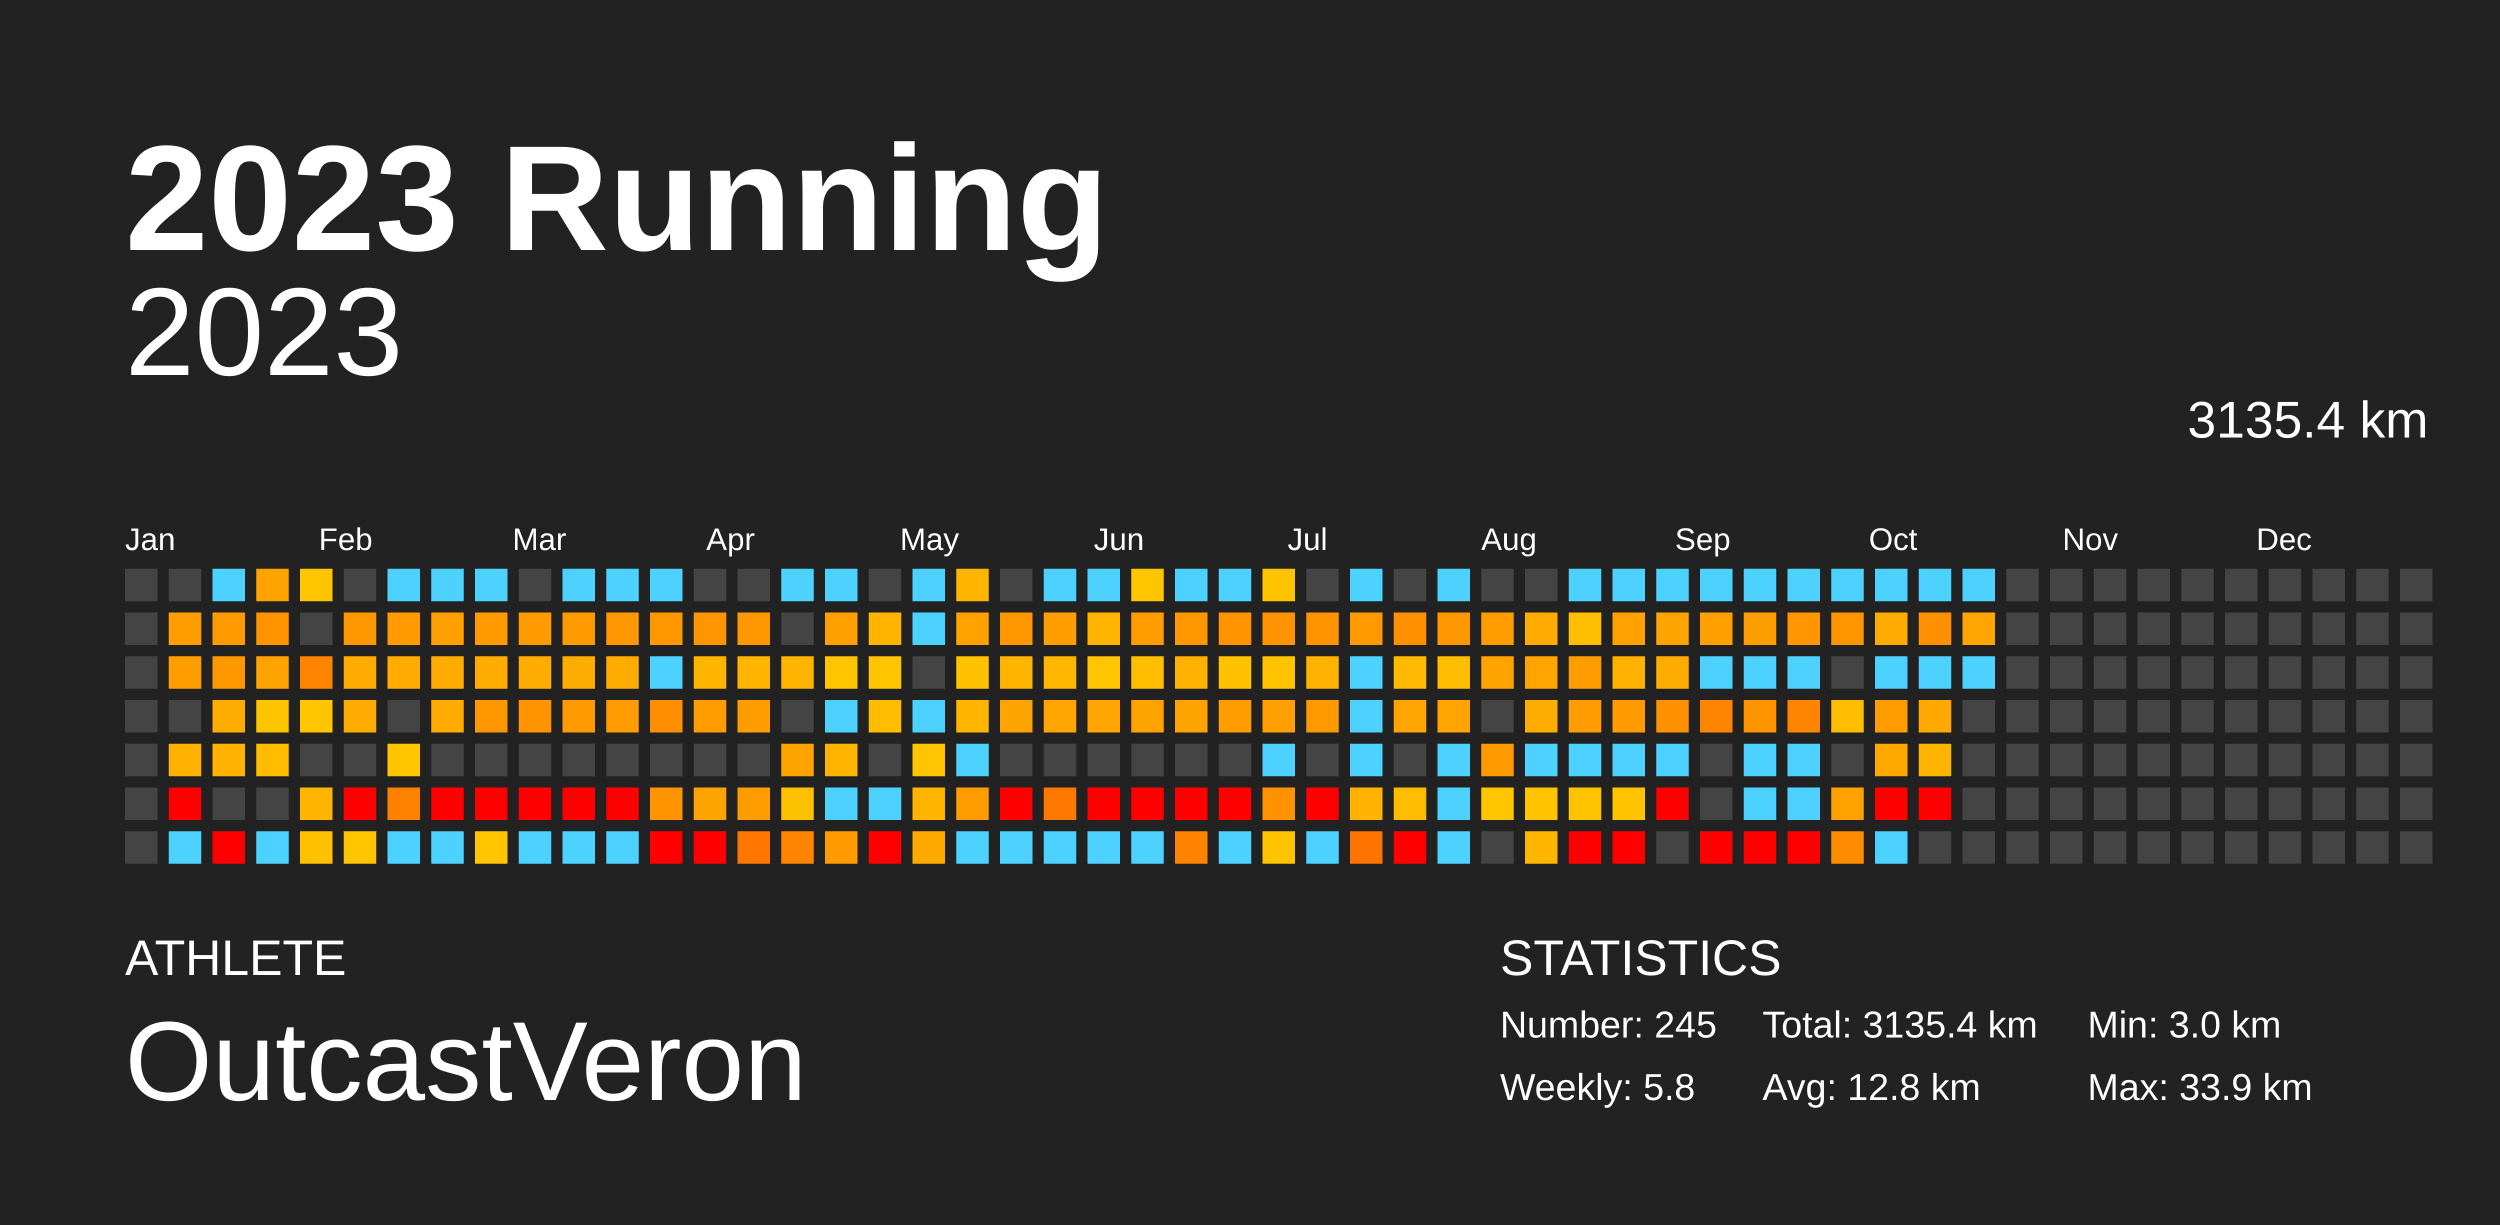
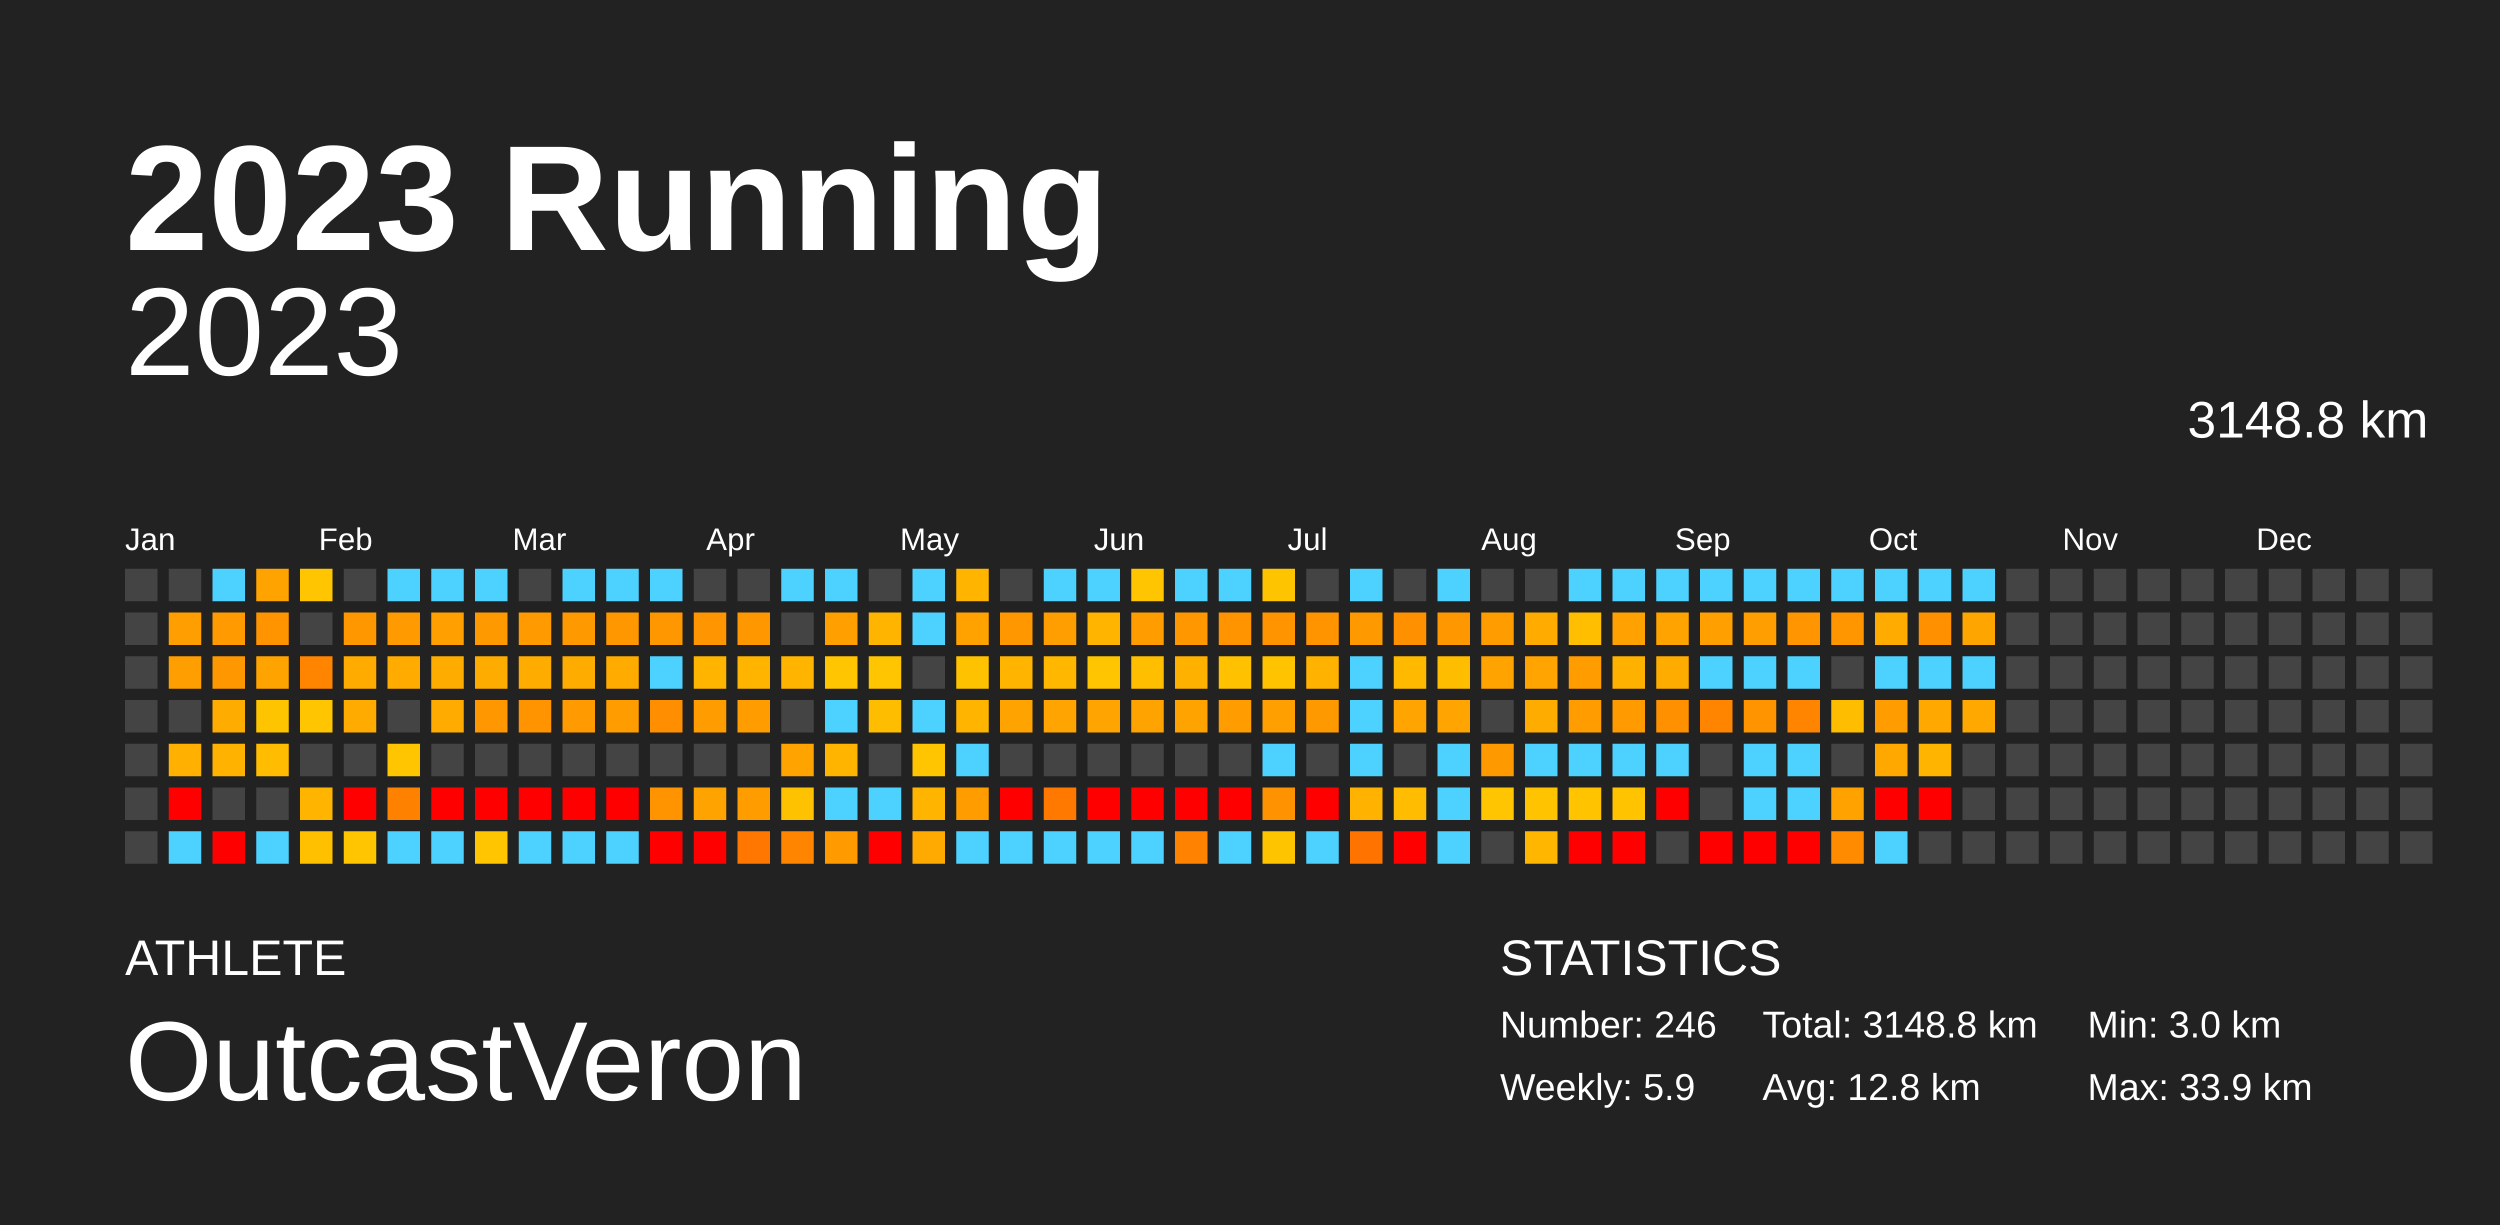
<svg xmlns="http://www.w3.org/2000/svg" baseProfile="full" height="98mm" version="1.1" viewBox="0,0,200,98" width="200mm">
  <defs />
  <rect fill="#222222" height="98" width="200" x="0" y="0" />
  <text fill="#FFFFFF" style="font-size:12px; font-family:Arial; font-weight:bold;" x="10" y="20">2023 Running</text>
  <text fill="#FFFFFF" style="font-size:4px; font-family:Arial" x="10" y="78">ATHLETE</text>
  <text fill="#FFFFFF" style="font-size:9px; font-family:Arial" x="10" y="88">OutcastVeron</text>
  <text fill="#FFFFFF" style="font-size:4px; font-family:Arial" x="120" y="78">STATISTICS</text>
-   <text fill="#FFFFFF" style="font-size:3px; font-family:Arial" x="120" y="83">Number: 245</text>
-   <text fill="#FFFFFF" style="font-size:3px; font-family:Arial" x="120" y="88">Weekly: 5.8</text>
-   <text fill="#FFFFFF" style="font-size:3px; font-family:Arial" x="141" y="83">Total: 3135.4 km</text>
+   <text fill="#FFFFFF" style="font-size:3px; font-family:Arial" x="120" y="83">Number: 246</text>
+   <text fill="#FFFFFF" style="font-size:3px; font-family:Arial" x="120" y="88">Weekly: 5.9</text>
+   <text fill="#FFFFFF" style="font-size:3px; font-family:Arial" x="141" y="83">Total: 3148.8 km</text>
  <text fill="#FFFFFF" style="font-size:3px; font-family:Arial" x="141" y="88">Avg: 12.8 km</text>
  <text fill="#FFFFFF" style="font-size:3px; font-family:Arial" x="167" y="83">Min: 3.0 km</text>
  <text fill="#FFFFFF" style="font-size:3px; font-family:Arial" x="167" y="88">Max: 33.9 km</text>
  <text alignment-baseline="hanging" fill="#FFFFFF" style="font-size:10.0px; font-family:Arial;" x="10" y="30">2023</text>
-   <text alignment-baseline="hanging" fill="#FFFFFF" style="font-size:4.125px; font-family:Arial;" x="175" y="35">3135.4 km</text>
+   <text alignment-baseline="hanging" fill="#FFFFFF" style="font-size:4.125px; font-family:Arial;" x="175" y="35">3148.8 km</text>
  <text fill="#FFFFFF" style="font-size:2.5px; font-family:Arial" x="10.0" y="44">Jan</text>
  <text fill="#FFFFFF" style="font-size:2.5px; font-family:Arial" x="25.5" y="44">Feb</text>
  <text fill="#FFFFFF" style="font-size:2.5px; font-family:Arial" x="41.0" y="44">Mar</text>
  <text fill="#FFFFFF" style="font-size:2.5px; font-family:Arial" x="56.5" y="44">Apr</text>
  <text fill="#FFFFFF" style="font-size:2.5px; font-family:Arial" x="72.0" y="44">May</text>
  <text fill="#FFFFFF" style="font-size:2.5px; font-family:Arial" x="87.5" y="44">Jun</text>
  <text fill="#FFFFFF" style="font-size:2.5px; font-family:Arial" x="103.0" y="44">Jul</text>
  <text fill="#FFFFFF" style="font-size:2.5px; font-family:Arial" x="118.5" y="44">Aug</text>
  <text fill="#FFFFFF" style="font-size:2.5px; font-family:Arial" x="134.0" y="44">Sep</text>
  <text fill="#FFFFFF" style="font-size:2.5px; font-family:Arial" x="149.5" y="44">Oct</text>
  <text fill="#FFFFFF" style="font-size:2.5px; font-family:Arial" x="165.0" y="44">Nov</text>
  <text fill="#FFFFFF" style="font-size:2.5px; font-family:Arial" x="180.5" y="44">Dec</text>
  <rect fill="#444444" height="2.6" width="2.6" x="10.0" y="45.5" />
  <rect fill="#444444" height="2.6" width="2.6" x="10.0" y="49.0" />
  <rect fill="#444444" height="2.6" width="2.6" x="10.0" y="52.5" />
  <rect fill="#444444" height="2.6" width="2.6" x="10.0" y="56.0" />
  <rect fill="#444444" height="2.6" width="2.6" x="10.0" y="59.5" />
  <rect fill="#444444" height="2.6" width="2.6" x="10.0" y="63.0" />
  <rect fill="#444444" height="2.6" width="2.6" x="10.0" y="66.5" />
  <rect fill="#444444" height="2.6" width="2.6" x="13.5" y="45.5" />
  <rect fill="#ff9e00" height="2.6" width="2.6" x="13.5" y="49.0" />
  <rect fill="#ff9e00" height="2.6" width="2.6" x="13.5" y="52.5" />
  <rect fill="#444444" height="2.6" width="2.6" x="13.5" y="56.0" />
  <rect fill="#ffb000" height="2.6" width="2.6" x="13.5" y="59.5" />
  <rect fill="red" height="2.6" width="2.6" x="13.5" y="63.0" />
  <rect fill="#4dd2ff" height="2.6" width="2.6" x="13.5" y="66.5" />
  <rect fill="#4dd2ff" height="2.6" width="2.6" x="17.0" y="45.5" />
  <rect fill="#ff9b00" height="2.6" width="2.6" x="17.0" y="49.0" />
  <rect fill="#ff9800" height="2.6" width="2.6" x="17.0" y="52.5" />
  <rect fill="#ffac00" height="2.6" width="2.6" x="17.0" y="56.0" />
  <rect fill="#ffb200" height="2.6" width="2.6" x="17.0" y="59.5" />
  <rect fill="#444444" height="2.6" width="2.6" x="17.0" y="63.0" />
  <rect fill="red" height="2.6" width="2.6" x="17.0" y="66.5" />
  <rect fill="#ffa300" height="2.6" width="2.6" x="20.5" y="45.5" />
  <rect fill="#ff9300" height="2.6" width="2.6" x="20.5" y="49.0" />
  <rect fill="#ffa300" height="2.6" width="2.6" x="20.5" y="52.5" />
  <rect fill="#ffc400" height="2.6" width="2.6" x="20.5" y="56.0" />
  <rect fill="#ffbc00" height="2.6" width="2.6" x="20.5" y="59.5" />
  <rect fill="#444444" height="2.6" width="2.6" x="20.5" y="63.0" />
  <rect fill="#4dd2ff" height="2.6" width="2.6" x="20.5" y="66.5" />
  <rect fill="#ffc500" height="2.6" width="2.6" x="24.0" y="45.5" />
  <rect fill="#444444" height="2.6" width="2.6" x="24.0" y="49.0" />
  <rect fill="#ff8400" height="2.6" width="2.6" x="24.0" y="52.5" />
  <rect fill="#ffc500" height="2.6" width="2.6" x="24.0" y="56.0" />
  <rect fill="#444444" height="2.6" width="2.6" x="24.0" y="59.5" />
  <rect fill="#ffb500" height="2.6" width="2.6" x="24.0" y="63.0" />
  <rect fill="#ffc000" height="2.6" width="2.6" x="24.0" y="66.5" />
  <rect fill="#444444" height="2.6" width="2.6" x="27.5" y="45.5" />
  <rect fill="#ff9800" height="2.6" width="2.6" x="27.5" y="49.0" />
  <rect fill="#ffab00" height="2.6" width="2.6" x="27.5" y="52.5" />
  <rect fill="#ffab00" height="2.6" width="2.6" x="27.5" y="56.0" />
  <rect fill="#444444" height="2.6" width="2.6" x="27.5" y="59.5" />
  <rect fill="red" height="2.6" width="2.6" x="27.5" y="63.0" />
  <rect fill="#ffc500" height="2.6" width="2.6" x="27.5" y="66.5" />
  <rect fill="#4dd2ff" height="2.6" width="2.6" x="31.0" y="45.5" />
  <rect fill="#ff9a00" height="2.6" width="2.6" x="31.0" y="49.0" />
  <rect fill="#ffab00" height="2.6" width="2.6" x="31.0" y="52.5" />
  <rect fill="#444444" height="2.6" width="2.6" x="31.0" y="56.0" />
  <rect fill="#ffc500" height="2.6" width="2.6" x="31.0" y="59.5" />
  <rect fill="#ff8100" height="2.6" width="2.6" x="31.0" y="63.0" />
  <rect fill="#4dd2ff" height="2.6" width="2.6" x="31.0" y="66.5" />
  <rect fill="#4dd2ff" height="2.6" width="2.6" x="34.5" y="45.5" />
  <rect fill="#ffa000" height="2.6" width="2.6" x="34.5" y="49.0" />
  <rect fill="#ffac00" height="2.6" width="2.6" x="34.5" y="52.5" />
  <rect fill="#ffab00" height="2.6" width="2.6" x="34.5" y="56.0" />
  <rect fill="#444444" height="2.6" width="2.6" x="34.5" y="59.5" />
  <rect fill="red" height="2.6" width="2.6" x="34.5" y="63.0" />
  <rect fill="#4dd2ff" height="2.6" width="2.6" x="34.5" y="66.5" />
  <rect fill="#4dd2ff" height="2.6" width="2.6" x="38.0" y="45.5" />
  <rect fill="#ff9900" height="2.6" width="2.6" x="38.0" y="49.0" />
  <rect fill="#ffac00" height="2.6" width="2.6" x="38.0" y="52.5" />
  <rect fill="#ff9800" height="2.6" width="2.6" x="38.0" y="56.0" />
  <rect fill="#444444" height="2.6" width="2.6" x="38.0" y="59.5" />
  <rect fill="red" height="2.6" width="2.6" x="38.0" y="63.0" />
  <rect fill="#ffc500" height="2.6" width="2.6" x="38.0" y="66.5" />
  <rect fill="#444444" height="2.6" width="2.6" x="41.5" y="45.5" />
  <rect fill="#ff9a00" height="2.6" width="2.6" x="41.5" y="49.0" />
  <rect fill="#ffac00" height="2.6" width="2.6" x="41.5" y="52.5" />
  <rect fill="#ff9400" height="2.6" width="2.6" x="41.5" y="56.0" />
  <rect fill="#444444" height="2.6" width="2.6" x="41.5" y="59.5" />
  <rect fill="red" height="2.6" width="2.6" x="41.5" y="63.0" />
  <rect fill="#4dd2ff" height="2.6" width="2.6" x="41.5" y="66.5" />
  <rect fill="#4dd2ff" height="2.6" width="2.6" x="45.0" y="45.5" />
  <rect fill="#ff9900" height="2.6" width="2.6" x="45.0" y="49.0" />
  <rect fill="#ffac00" height="2.6" width="2.6" x="45.0" y="52.5" />
  <rect fill="#ff9a00" height="2.6" width="2.6" x="45.0" y="56.0" />
  <rect fill="#444444" height="2.6" width="2.6" x="45.0" y="59.5" />
  <rect fill="red" height="2.6" width="2.6" x="45.0" y="63.0" />
  <rect fill="#4dd2ff" height="2.6" width="2.6" x="45.0" y="66.5" />
  <rect fill="#4dd2ff" height="2.6" width="2.6" x="48.5" y="45.5" />
  <rect fill="#ff9800" height="2.6" width="2.6" x="48.5" y="49.0" />
  <rect fill="#ffab00" height="2.6" width="2.6" x="48.5" y="52.5" />
  <rect fill="#ff9d00" height="2.6" width="2.6" x="48.5" y="56.0" />
  <rect fill="#444444" height="2.6" width="2.6" x="48.5" y="59.5" />
  <rect fill="red" height="2.6" width="2.6" x="48.5" y="63.0" />
  <rect fill="#4dd2ff" height="2.6" width="2.6" x="48.5" y="66.5" />
  <rect fill="#4dd2ff" height="2.6" width="2.6" x="52.0" y="45.5" />
  <rect fill="#ff9800" height="2.6" width="2.6" x="52.0" y="49.0" />
  <rect fill="#4dd2ff" height="2.6" width="2.6" x="52.0" y="52.5" />
  <rect fill="#ff8f00" height="2.6" width="2.6" x="52.0" y="56.0" />
  <rect fill="#444444" height="2.6" width="2.6" x="52.0" y="59.5" />
  <rect fill="#ff9400" height="2.6" width="2.6" x="52.0" y="63.0" />
  <rect fill="red" height="2.6" width="2.6" x="52.0" y="66.5" />
  <rect fill="#444444" height="2.6" width="2.6" x="55.5" y="45.5" />
  <rect fill="#ff9500" height="2.6" width="2.6" x="55.5" y="49.0" />
  <rect fill="#ffb400" height="2.6" width="2.6" x="55.5" y="52.5" />
  <rect fill="#ff9c00" height="2.6" width="2.6" x="55.5" y="56.0" />
  <rect fill="#444444" height="2.6" width="2.6" x="55.5" y="59.5" />
  <rect fill="#ffa300" height="2.6" width="2.6" x="55.5" y="63.0" />
  <rect fill="red" height="2.6" width="2.6" x="55.5" y="66.5" />
  <rect fill="#444444" height="2.6" width="2.6" x="59.0" y="45.5" />
  <rect fill="#ff9800" height="2.6" width="2.6" x="59.0" y="49.0" />
  <rect fill="#ffb400" height="2.6" width="2.6" x="59.0" y="52.5" />
  <rect fill="#ff9d00" height="2.6" width="2.6" x="59.0" y="56.0" />
  <rect fill="#444444" height="2.6" width="2.6" x="59.0" y="59.5" />
  <rect fill="#ff9c00" height="2.6" width="2.6" x="59.0" y="63.0" />
  <rect fill="#ff7700" height="2.6" width="2.6" x="59.0" y="66.5" />
  <rect fill="#4dd2ff" height="2.6" width="2.6" x="62.5" y="45.5" />
  <rect fill="#444444" height="2.6" width="2.6" x="62.5" y="49.0" />
  <rect fill="#ffb500" height="2.6" width="2.6" x="62.5" y="52.5" />
  <rect fill="#444444" height="2.6" width="2.6" x="62.5" y="56.0" />
  <rect fill="#ffa300" height="2.6" width="2.6" x="62.5" y="59.5" />
  <rect fill="#ffc200" height="2.6" width="2.6" x="62.5" y="63.0" />
  <rect fill="#ff8500" height="2.6" width="2.6" x="62.5" y="66.5" />
  <rect fill="#4dd2ff" height="2.6" width="2.6" x="66.0" y="45.5" />
  <rect fill="#ff9f00" height="2.6" width="2.6" x="66.0" y="49.0" />
  <rect fill="#ffc500" height="2.6" width="2.6" x="66.0" y="52.5" />
  <rect fill="#4dd2ff" height="2.6" width="2.6" x="66.0" y="56.0" />
  <rect fill="#ffb400" height="2.6" width="2.6" x="66.0" y="59.5" />
  <rect fill="#4dd2ff" height="2.6" width="2.6" x="66.0" y="63.0" />
  <rect fill="#ff9b00" height="2.6" width="2.6" x="66.0" y="66.5" />
  <rect fill="#444444" height="2.6" width="2.6" x="69.5" y="45.5" />
  <rect fill="#ffb500" height="2.6" width="2.6" x="69.5" y="49.0" />
  <rect fill="#ffc500" height="2.6" width="2.6" x="69.5" y="52.5" />
  <rect fill="#ffbd00" height="2.6" width="2.6" x="69.5" y="56.0" />
  <rect fill="#444444" height="2.6" width="2.6" x="69.5" y="59.5" />
  <rect fill="#4dd2ff" height="2.6" width="2.6" x="69.5" y="63.0" />
  <rect fill="red" height="2.6" width="2.6" x="69.5" y="66.5" />
  <rect fill="#4dd2ff" height="2.6" width="2.6" x="73.0" y="45.5" />
  <rect fill="#4dd2ff" height="2.6" width="2.6" x="73.0" y="49.0" />
  <rect fill="#444444" height="2.6" width="2.6" x="73.0" y="52.5" />
  <rect fill="#4dd2ff" height="2.6" width="2.6" x="73.0" y="56.0" />
  <rect fill="#ffc500" height="2.6" width="2.6" x="73.0" y="59.5" />
  <rect fill="#ffb500" height="2.6" width="2.6" x="73.0" y="63.0" />
  <rect fill="#ffaa00" height="2.6" width="2.6" x="73.0" y="66.5" />
  <rect fill="#ffb400" height="2.6" width="2.6" x="76.5" y="45.5" />
  <rect fill="#ffa200" height="2.6" width="2.6" x="76.5" y="49.0" />
  <rect fill="#ffc200" height="2.6" width="2.6" x="76.5" y="52.5" />
  <rect fill="#ffb500" height="2.6" width="2.6" x="76.5" y="56.0" />
  <rect fill="#4dd2ff" height="2.6" width="2.6" x="76.5" y="59.5" />
  <rect fill="#ff9c00" height="2.6" width="2.6" x="76.5" y="63.0" />
  <rect fill="#4dd2ff" height="2.6" width="2.6" x="76.5" y="66.5" />
  <rect fill="#444444" height="2.6" width="2.6" x="80.0" y="45.5" />
  <rect fill="#ff9800" height="2.6" width="2.6" x="80.0" y="49.0" />
  <rect fill="#ffb500" height="2.6" width="2.6" x="80.0" y="52.5" />
  <rect fill="#ffa300" height="2.6" width="2.6" x="80.0" y="56.0" />
  <rect fill="#444444" height="2.6" width="2.6" x="80.0" y="59.5" />
  <rect fill="red" height="2.6" width="2.6" x="80.0" y="63.0" />
  <rect fill="#4dd2ff" height="2.6" width="2.6" x="80.0" y="66.5" />
  <rect fill="#4dd2ff" height="2.6" width="2.6" x="83.5" y="45.5" />
  <rect fill="#ff9e00" height="2.6" width="2.6" x="83.5" y="49.0" />
  <rect fill="#ffb700" height="2.6" width="2.6" x="83.5" y="52.5" />
  <rect fill="#ffa400" height="2.6" width="2.6" x="83.5" y="56.0" />
  <rect fill="#444444" height="2.6" width="2.6" x="83.5" y="59.5" />
  <rect fill="#ff7800" height="2.6" width="2.6" x="83.5" y="63.0" />
  <rect fill="#4dd2ff" height="2.6" width="2.6" x="83.5" y="66.5" />
  <rect fill="#4dd2ff" height="2.6" width="2.6" x="87.0" y="45.5" />
  <rect fill="#ffb400" height="2.6" width="2.6" x="87.0" y="49.0" />
  <rect fill="#ffc500" height="2.6" width="2.6" x="87.0" y="52.5" />
  <rect fill="#ffa400" height="2.6" width="2.6" x="87.0" y="56.0" />
  <rect fill="#444444" height="2.6" width="2.6" x="87.0" y="59.5" />
  <rect fill="red" height="2.6" width="2.6" x="87.0" y="63.0" />
  <rect fill="#4dd2ff" height="2.6" width="2.6" x="87.0" y="66.5" />
  <rect fill="#ffc500" height="2.6" width="2.6" x="90.5" y="45.5" />
  <rect fill="#ff9c00" height="2.6" width="2.6" x="90.5" y="49.0" />
  <rect fill="#ffbf00" height="2.6" width="2.6" x="90.5" y="52.5" />
  <rect fill="#ffa300" height="2.6" width="2.6" x="90.5" y="56.0" />
  <rect fill="#444444" height="2.6" width="2.6" x="90.5" y="59.5" />
  <rect fill="red" height="2.6" width="2.6" x="90.5" y="63.0" />
  <rect fill="#4dd2ff" height="2.6" width="2.6" x="90.5" y="66.5" />
  <rect fill="#4dd2ff" height="2.6" width="2.6" x="94.0" y="45.5" />
  <rect fill="#ff9800" height="2.6" width="2.6" x="94.0" y="49.0" />
  <rect fill="#ffb100" height="2.6" width="2.6" x="94.0" y="52.5" />
  <rect fill="#ffa300" height="2.6" width="2.6" x="94.0" y="56.0" />
  <rect fill="#444444" height="2.6" width="2.6" x="94.0" y="59.5" />
  <rect fill="red" height="2.6" width="2.6" x="94.0" y="63.0" />
  <rect fill="#ff8200" height="2.6" width="2.6" x="94.0" y="66.5" />
  <rect fill="#4dd2ff" height="2.6" width="2.6" x="97.5" y="45.5" />
  <rect fill="#ff9400" height="2.6" width="2.6" x="97.5" y="49.0" />
  <rect fill="#ffc100" height="2.6" width="2.6" x="97.5" y="52.5" />
  <rect fill="#ff9d00" height="2.6" width="2.6" x="97.5" y="56.0" />
  <rect fill="#444444" height="2.6" width="2.6" x="97.5" y="59.5" />
  <rect fill="red" height="2.6" width="2.6" x="97.5" y="63.0" />
  <rect fill="#4dd2ff" height="2.6" width="2.6" x="97.5" y="66.5" />
  <rect fill="#ffc400" height="2.6" width="2.6" x="101.0" y="45.5" />
  <rect fill="#ff9400" height="2.6" width="2.6" x="101.0" y="49.0" />
  <rect fill="#ffc300" height="2.6" width="2.6" x="101.0" y="52.5" />
  <rect fill="#ffa000" height="2.6" width="2.6" x="101.0" y="56.0" />
  <rect fill="#4dd2ff" height="2.6" width="2.6" x="101.0" y="59.5" />
  <rect fill="#ff9200" height="2.6" width="2.6" x="101.0" y="63.0" />
  <rect fill="#ffc400" height="2.6" width="2.6" x="101.0" y="66.5" />
  <rect fill="#444444" height="2.6" width="2.6" x="104.5" y="45.5" />
  <rect fill="#ff9300" height="2.6" width="2.6" x="104.5" y="49.0" />
  <rect fill="#ffb300" height="2.6" width="2.6" x="104.5" y="52.5" />
  <rect fill="#ff9900" height="2.6" width="2.6" x="104.5" y="56.0" />
  <rect fill="#444444" height="2.6" width="2.6" x="104.5" y="59.5" />
  <rect fill="red" height="2.6" width="2.6" x="104.5" y="63.0" />
  <rect fill="#4dd2ff" height="2.6" width="2.6" x="104.5" y="66.5" />
  <rect fill="#4dd2ff" height="2.6" width="2.6" x="108.0" y="45.5" />
  <rect fill="#ff9900" height="2.6" width="2.6" x="108.0" y="49.0" />
  <rect fill="#4dd2ff" height="2.6" width="2.6" x="108.0" y="52.5" />
  <rect fill="#4dd2ff" height="2.6" width="2.6" x="108.0" y="56.0" />
  <rect fill="#4dd2ff" height="2.6" width="2.6" x="108.0" y="59.5" />
  <rect fill="#ffb300" height="2.6" width="2.6" x="108.0" y="63.0" />
  <rect fill="#ff7300" height="2.6" width="2.6" x="108.0" y="66.5" />
  <rect fill="#444444" height="2.6" width="2.6" x="111.5" y="45.5" />
  <rect fill="#ff9000" height="2.6" width="2.6" x="111.5" y="49.0" />
  <rect fill="#ffba00" height="2.6" width="2.6" x="111.5" y="52.5" />
  <rect fill="#ffa400" height="2.6" width="2.6" x="111.5" y="56.0" />
  <rect fill="#444444" height="2.6" width="2.6" x="111.5" y="59.5" />
  <rect fill="#ffbc00" height="2.6" width="2.6" x="111.5" y="63.0" />
  <rect fill="red" height="2.6" width="2.6" x="111.5" y="66.5" />
  <rect fill="#4dd2ff" height="2.6" width="2.6" x="115.0" y="45.5" />
  <rect fill="#ff9700" height="2.6" width="2.6" x="115.0" y="49.0" />
  <rect fill="#ffbd00" height="2.6" width="2.6" x="115.0" y="52.5" />
  <rect fill="#ffa400" height="2.6" width="2.6" x="115.0" y="56.0" />
  <rect fill="#4dd2ff" height="2.6" width="2.6" x="115.0" y="59.5" />
  <rect fill="#4dd2ff" height="2.6" width="2.6" x="115.0" y="63.0" />
  <rect fill="#4dd2ff" height="2.6" width="2.6" x="115.0" y="66.5" />
  <rect fill="#444444" height="2.6" width="2.6" x="118.5" y="45.5" />
  <rect fill="#ff9c00" height="2.6" width="2.6" x="118.5" y="49.0" />
  <rect fill="#ffa300" height="2.6" width="2.6" x="118.5" y="52.5" />
  <rect fill="#444444" height="2.6" width="2.6" x="118.5" y="56.0" />
  <rect fill="#ff9900" height="2.6" width="2.6" x="118.5" y="59.5" />
  <rect fill="#ffc500" height="2.6" width="2.6" x="118.5" y="63.0" />
  <rect fill="#444444" height="2.6" width="2.6" x="118.5" y="66.5" />
  <rect fill="#444444" height="2.6" width="2.6" x="122.0" y="45.5" />
  <rect fill="#ffab00" height="2.6" width="2.6" x="122.0" y="49.0" />
  <rect fill="#ffa400" height="2.6" width="2.6" x="122.0" y="52.5" />
  <rect fill="#ffac00" height="2.6" width="2.6" x="122.0" y="56.0" />
  <rect fill="#4dd2ff" height="2.6" width="2.6" x="122.0" y="59.5" />
  <rect fill="#ffc300" height="2.6" width="2.6" x="122.0" y="63.0" />
  <rect fill="#ffb600" height="2.6" width="2.6" x="122.0" y="66.5" />
  <rect fill="#4dd2ff" height="2.6" width="2.6" x="125.5" y="45.5" />
  <rect fill="#ffbe00" height="2.6" width="2.6" x="125.5" y="49.0" />
  <rect fill="#ff9d00" height="2.6" width="2.6" x="125.5" y="52.5" />
  <rect fill="#ff9d00" height="2.6" width="2.6" x="125.5" y="56.0" />
  <rect fill="#4dd2ff" height="2.6" width="2.6" x="125.5" y="59.5" />
  <rect fill="#ffc300" height="2.6" width="2.6" x="125.5" y="63.0" />
  <rect fill="red" height="2.6" width="2.6" x="125.5" y="66.5" />
  <rect fill="#4dd2ff" height="2.6" width="2.6" x="129.0" y="45.5" />
  <rect fill="#ffa100" height="2.6" width="2.6" x="129.0" y="49.0" />
  <rect fill="#ffb100" height="2.6" width="2.6" x="129.0" y="52.5" />
  <rect fill="#ff9a00" height="2.6" width="2.6" x="129.0" y="56.0" />
  <rect fill="#4dd2ff" height="2.6" width="2.6" x="129.0" y="59.5" />
  <rect fill="#ffc300" height="2.6" width="2.6" x="129.0" y="63.0" />
  <rect fill="red" height="2.6" width="2.6" x="129.0" y="66.5" />
  <rect fill="#4dd2ff" height="2.6" width="2.6" x="132.5" y="45.5" />
  <rect fill="#ffa300" height="2.6" width="2.6" x="132.5" y="49.0" />
  <rect fill="#ffac00" height="2.6" width="2.6" x="132.5" y="52.5" />
  <rect fill="#ff9000" height="2.6" width="2.6" x="132.5" y="56.0" />
  <rect fill="#4dd2ff" height="2.6" width="2.6" x="132.5" y="59.5" />
  <rect fill="red" height="2.6" width="2.6" x="132.5" y="63.0" />
  <rect fill="#444444" height="2.6" width="2.6" x="132.5" y="66.5" />
  <rect fill="#4dd2ff" height="2.6" width="2.6" x="136.0" y="45.5" />
  <rect fill="#ff9f00" height="2.6" width="2.6" x="136.0" y="49.0" />
  <rect fill="#4dd2ff" height="2.6" width="2.6" x="136.0" y="52.5" />
  <rect fill="#ff8500" height="2.6" width="2.6" x="136.0" y="56.0" />
  <rect fill="#444444" height="2.6" width="2.6" x="136.0" y="59.5" />
  <rect fill="#444444" height="2.6" width="2.6" x="136.0" y="63.0" />
  <rect fill="red" height="2.6" width="2.6" x="136.0" y="66.5" />
  <rect fill="#4dd2ff" height="2.6" width="2.6" x="139.5" y="45.5" />
  <rect fill="#ff9e00" height="2.6" width="2.6" x="139.5" y="49.0" />
  <rect fill="#4dd2ff" height="2.6" width="2.6" x="139.5" y="52.5" />
  <rect fill="#ff9400" height="2.6" width="2.6" x="139.5" y="56.0" />
  <rect fill="#4dd2ff" height="2.6" width="2.6" x="139.5" y="59.5" />
  <rect fill="#4dd2ff" height="2.6" width="2.6" x="139.5" y="63.0" />
  <rect fill="red" height="2.6" width="2.6" x="139.5" y="66.5" />
  <rect fill="#4dd2ff" height="2.6" width="2.6" x="143.0" y="45.5" />
  <rect fill="#ff9500" height="2.6" width="2.6" x="143.0" y="49.0" />
  <rect fill="#4dd2ff" height="2.6" width="2.6" x="143.0" y="52.5" />
  <rect fill="#ff8400" height="2.6" width="2.6" x="143.0" y="56.0" />
  <rect fill="#4dd2ff" height="2.6" width="2.6" x="143.0" y="59.5" />
  <rect fill="#4dd2ff" height="2.6" width="2.6" x="143.0" y="63.0" />
  <rect fill="red" height="2.6" width="2.6" x="143.0" y="66.5" />
  <rect fill="#4dd2ff" height="2.6" width="2.6" x="146.5" y="45.5" />
  <rect fill="#ff9600" height="2.6" width="2.6" x="146.5" y="49.0" />
  <rect fill="#444444" height="2.6" width="2.6" x="146.5" y="52.5" />
  <rect fill="#ffbd00" height="2.6" width="2.6" x="146.5" y="56.0" />
  <rect fill="#444444" height="2.6" width="2.6" x="146.5" y="59.5" />
  <rect fill="#ffa200" height="2.6" width="2.6" x="146.5" y="63.0" />
  <rect fill="#ff8c00" height="2.6" width="2.6" x="146.5" y="66.5" />
  <rect fill="#4dd2ff" height="2.6" width="2.6" x="150.0" y="45.5" />
  <rect fill="#ffab00" height="2.6" width="2.6" x="150.0" y="49.0" />
  <rect fill="#4dd2ff" height="2.6" width="2.6" x="150.0" y="52.5" />
  <rect fill="#ff9c00" height="2.6" width="2.6" x="150.0" y="56.0" />
  <rect fill="#ffa900" height="2.6" width="2.6" x="150.0" y="59.5" />
  <rect fill="red" height="2.6" width="2.6" x="150.0" y="63.0" />
  <rect fill="#4dd2ff" height="2.6" width="2.6" x="150.0" y="66.5" />
  <rect fill="#4dd2ff" height="2.6" width="2.6" x="153.5" y="45.5" />
  <rect fill="#ff9000" height="2.6" width="2.6" x="153.5" y="49.0" />
  <rect fill="#4dd2ff" height="2.6" width="2.6" x="153.5" y="52.5" />
  <rect fill="#ffa900" height="2.6" width="2.6" x="153.5" y="56.0" />
  <rect fill="#ffb400" height="2.6" width="2.6" x="153.5" y="59.5" />
  <rect fill="red" height="2.6" width="2.6" x="153.5" y="63.0" />
  <rect fill="#444444" height="2.6" width="2.6" x="153.5" y="66.5" />
  <rect fill="#4dd2ff" height="2.6" width="2.6" x="157.0" y="45.5" />
  <rect fill="#ffa500" height="2.6" width="2.6" x="157.0" y="49.0" />
  <rect fill="#4dd2ff" height="2.6" width="2.6" x="157.0" y="52.5" />
-   <rect fill="#444444" height="2.6" width="2.6" x="157.0" y="56.0" />
+   <rect fill="#ffa900" height="2.6" width="2.6" x="157.0" y="56.0" />
  <rect fill="#444444" height="2.6" width="2.6" x="157.0" y="59.5" />
  <rect fill="#444444" height="2.6" width="2.6" x="157.0" y="63.0" />
  <rect fill="#444444" height="2.6" width="2.6" x="157.0" y="66.5" />
  <rect fill="#444444" height="2.6" width="2.6" x="160.5" y="45.5" />
  <rect fill="#444444" height="2.6" width="2.6" x="160.5" y="49.0" />
  <rect fill="#444444" height="2.6" width="2.6" x="160.5" y="52.5" />
  <rect fill="#444444" height="2.6" width="2.6" x="160.5" y="56.0" />
  <rect fill="#444444" height="2.6" width="2.6" x="160.5" y="59.5" />
  <rect fill="#444444" height="2.6" width="2.6" x="160.5" y="63.0" />
  <rect fill="#444444" height="2.6" width="2.6" x="160.5" y="66.5" />
  <rect fill="#444444" height="2.6" width="2.6" x="164.0" y="45.5" />
  <rect fill="#444444" height="2.6" width="2.6" x="164.0" y="49.0" />
  <rect fill="#444444" height="2.6" width="2.6" x="164.0" y="52.5" />
  <rect fill="#444444" height="2.6" width="2.6" x="164.0" y="56.0" />
  <rect fill="#444444" height="2.6" width="2.6" x="164.0" y="59.5" />
  <rect fill="#444444" height="2.6" width="2.6" x="164.0" y="63.0" />
  <rect fill="#444444" height="2.6" width="2.6" x="164.0" y="66.5" />
  <rect fill="#444444" height="2.6" width="2.6" x="167.5" y="45.5" />
  <rect fill="#444444" height="2.6" width="2.6" x="167.5" y="49.0" />
  <rect fill="#444444" height="2.6" width="2.6" x="167.5" y="52.5" />
  <rect fill="#444444" height="2.6" width="2.6" x="167.5" y="56.0" />
  <rect fill="#444444" height="2.6" width="2.6" x="167.5" y="59.5" />
  <rect fill="#444444" height="2.6" width="2.6" x="167.5" y="63.0" />
  <rect fill="#444444" height="2.6" width="2.6" x="167.5" y="66.5" />
  <rect fill="#444444" height="2.6" width="2.6" x="171.0" y="45.5" />
  <rect fill="#444444" height="2.6" width="2.6" x="171.0" y="49.0" />
  <rect fill="#444444" height="2.6" width="2.6" x="171.0" y="52.5" />
  <rect fill="#444444" height="2.6" width="2.6" x="171.0" y="56.0" />
  <rect fill="#444444" height="2.6" width="2.6" x="171.0" y="59.5" />
  <rect fill="#444444" height="2.6" width="2.6" x="171.0" y="63.0" />
  <rect fill="#444444" height="2.6" width="2.6" x="171.0" y="66.5" />
  <rect fill="#444444" height="2.6" width="2.6" x="174.5" y="45.5" />
  <rect fill="#444444" height="2.6" width="2.6" x="174.5" y="49.0" />
  <rect fill="#444444" height="2.6" width="2.6" x="174.5" y="52.5" />
  <rect fill="#444444" height="2.6" width="2.6" x="174.5" y="56.0" />
  <rect fill="#444444" height="2.6" width="2.6" x="174.5" y="59.5" />
  <rect fill="#444444" height="2.6" width="2.6" x="174.5" y="63.0" />
  <rect fill="#444444" height="2.6" width="2.6" x="174.5" y="66.5" />
  <rect fill="#444444" height="2.6" width="2.6" x="178.0" y="45.5" />
  <rect fill="#444444" height="2.6" width="2.6" x="178.0" y="49.0" />
  <rect fill="#444444" height="2.6" width="2.6" x="178.0" y="52.5" />
  <rect fill="#444444" height="2.6" width="2.6" x="178.0" y="56.0" />
  <rect fill="#444444" height="2.6" width="2.6" x="178.0" y="59.5" />
  <rect fill="#444444" height="2.6" width="2.6" x="178.0" y="63.0" />
  <rect fill="#444444" height="2.6" width="2.6" x="178.0" y="66.5" />
  <rect fill="#444444" height="2.6" width="2.6" x="181.5" y="45.5" />
  <rect fill="#444444" height="2.6" width="2.6" x="181.5" y="49.0" />
  <rect fill="#444444" height="2.6" width="2.6" x="181.5" y="52.5" />
  <rect fill="#444444" height="2.6" width="2.6" x="181.5" y="56.0" />
  <rect fill="#444444" height="2.6" width="2.6" x="181.5" y="59.5" />
  <rect fill="#444444" height="2.6" width="2.6" x="181.5" y="63.0" />
  <rect fill="#444444" height="2.6" width="2.6" x="181.5" y="66.5" />
  <rect fill="#444444" height="2.6" width="2.6" x="185.0" y="45.5" />
  <rect fill="#444444" height="2.6" width="2.6" x="185.0" y="49.0" />
  <rect fill="#444444" height="2.6" width="2.6" x="185.0" y="52.5" />
  <rect fill="#444444" height="2.6" width="2.6" x="185.0" y="56.0" />
  <rect fill="#444444" height="2.6" width="2.6" x="185.0" y="59.5" />
  <rect fill="#444444" height="2.6" width="2.6" x="185.0" y="63.0" />
  <rect fill="#444444" height="2.6" width="2.6" x="185.0" y="66.5" />
  <rect fill="#444444" height="2.6" width="2.6" x="188.5" y="45.5" />
  <rect fill="#444444" height="2.6" width="2.6" x="188.5" y="49.0" />
  <rect fill="#444444" height="2.6" width="2.6" x="188.5" y="52.5" />
  <rect fill="#444444" height="2.6" width="2.6" x="188.5" y="56.0" />
  <rect fill="#444444" height="2.6" width="2.6" x="188.5" y="59.5" />
  <rect fill="#444444" height="2.6" width="2.6" x="188.5" y="63.0" />
  <rect fill="#444444" height="2.6" width="2.6" x="188.5" y="66.5" />
  <rect fill="#444444" height="2.6" width="2.6" x="192.0" y="45.5" />
  <rect fill="#444444" height="2.6" width="2.6" x="192.0" y="49.0" />
  <rect fill="#444444" height="2.6" width="2.6" x="192.0" y="52.5" />
  <rect fill="#444444" height="2.6" width="2.6" x="192.0" y="56.0" />
  <rect fill="#444444" height="2.6" width="2.6" x="192.0" y="59.5" />
  <rect fill="#444444" height="2.6" width="2.6" x="192.0" y="63.0" />
  <rect fill="#444444" height="2.6" width="2.6" x="192.0" y="66.5" />
</svg>
